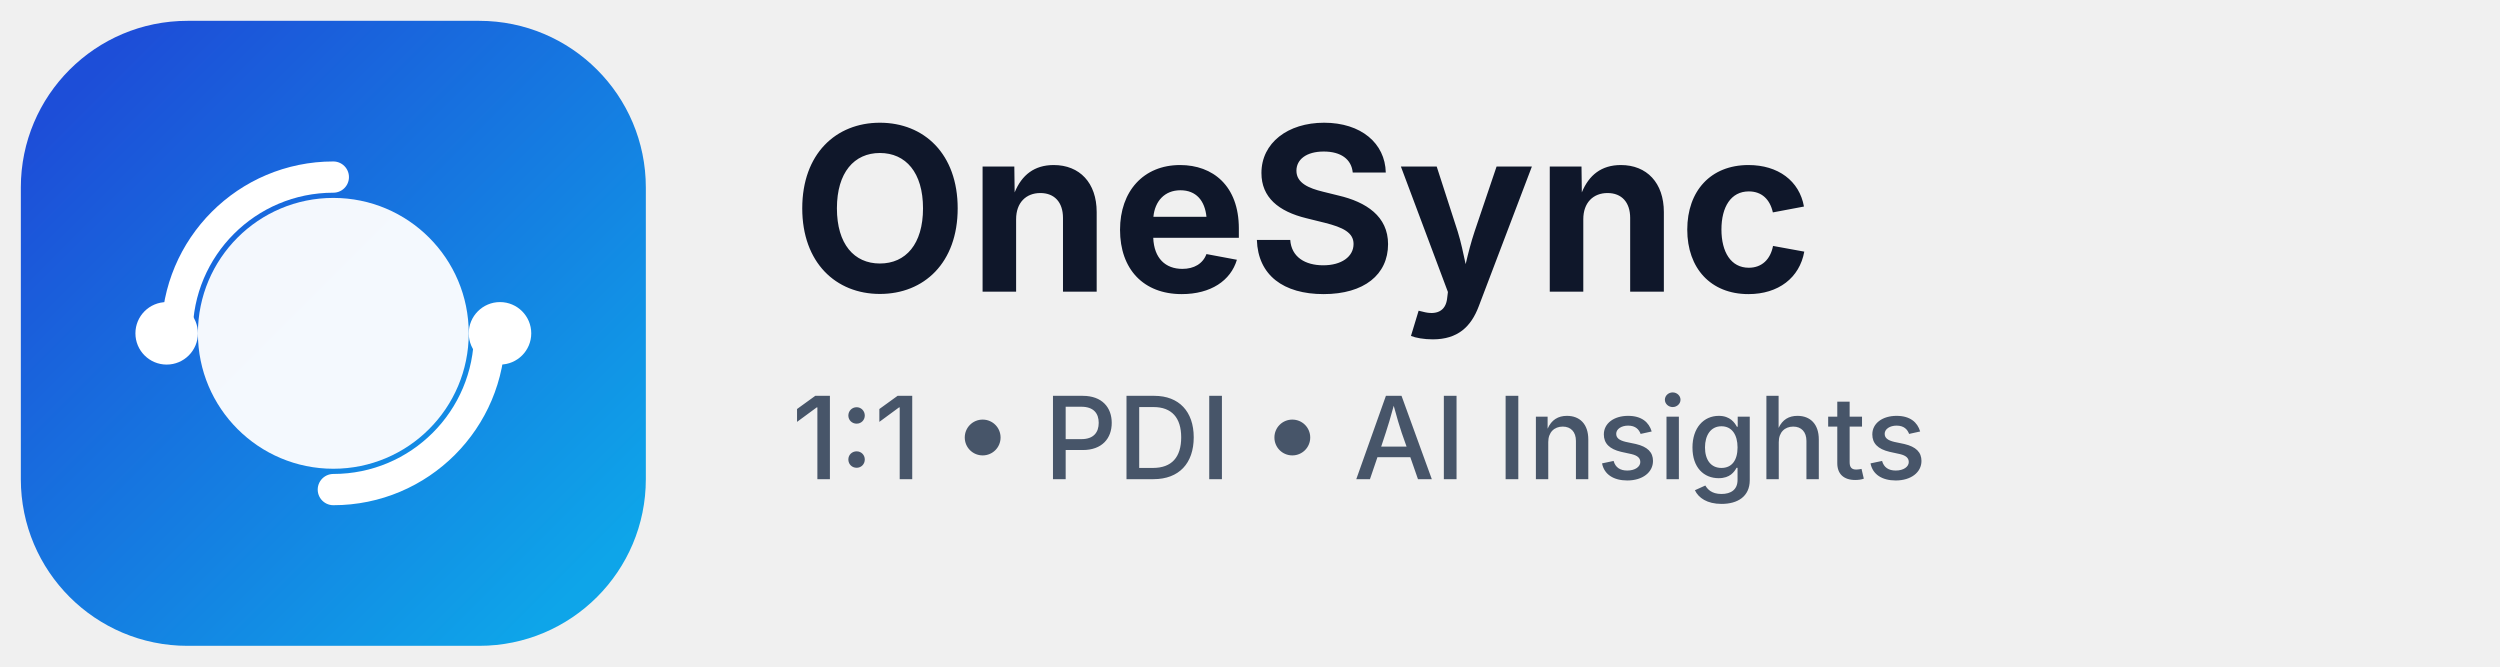
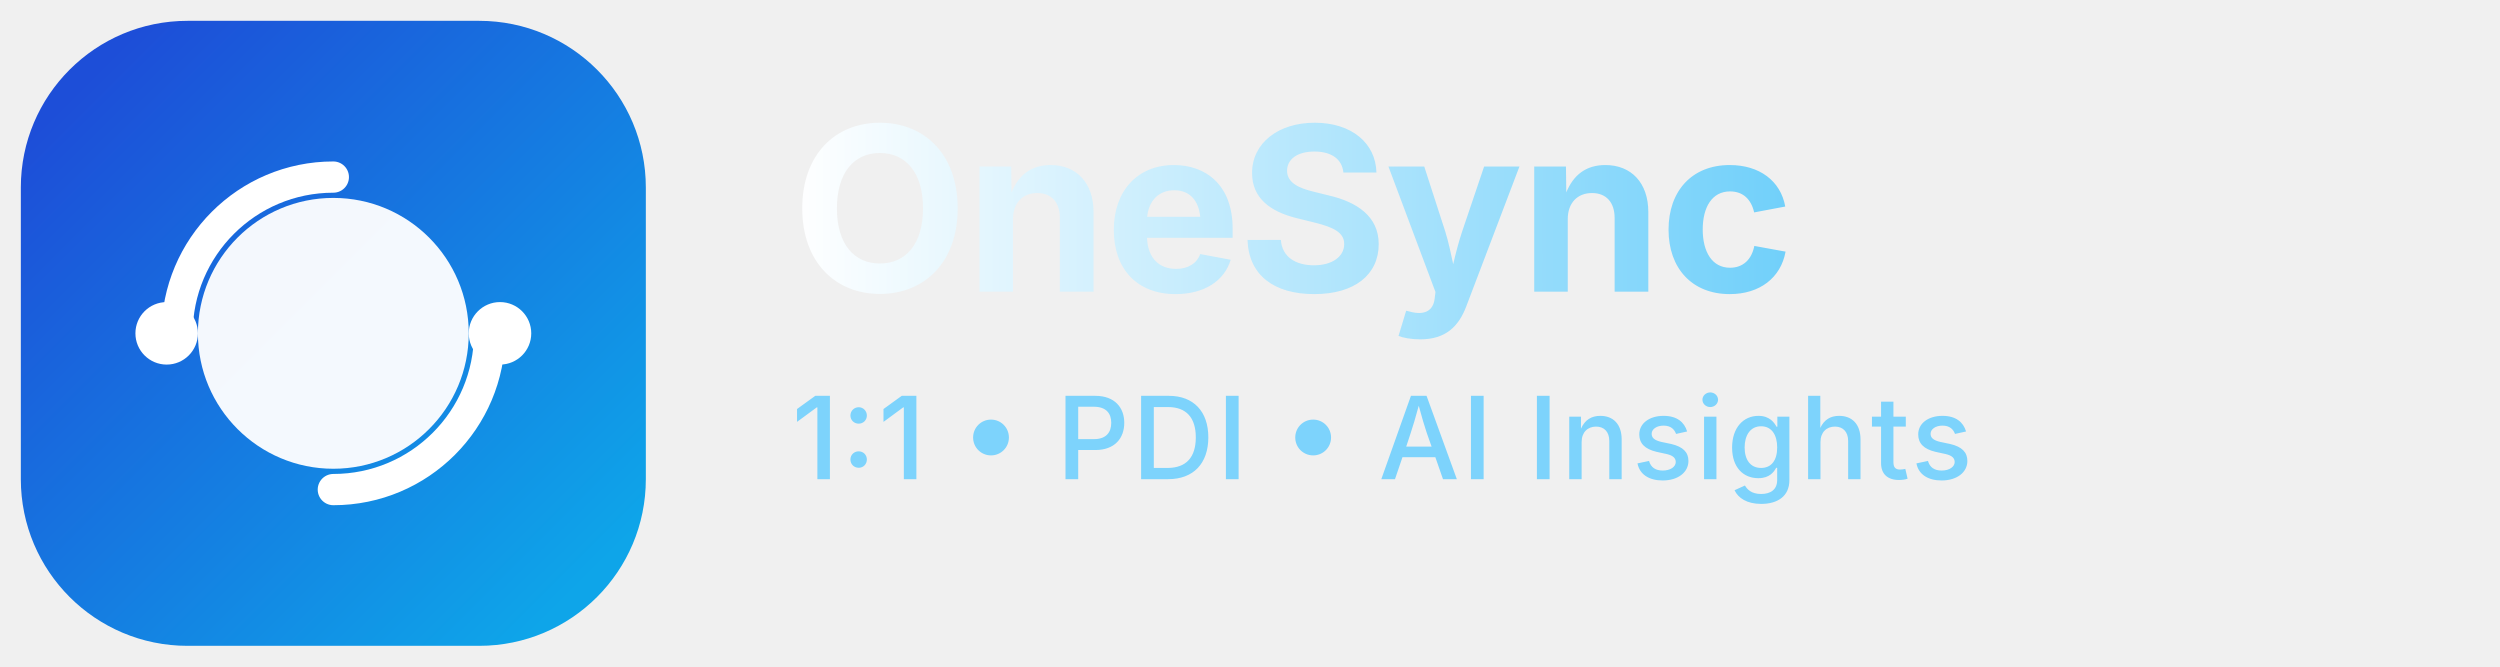
<svg xmlns="http://www.w3.org/2000/svg" width="240" height="64" viewBox="0 0 240 64" fill="none">
  <defs>
    <linearGradient id="orbitA" x1="8" y1="8" x2="56" y2="56" gradientUnits="userSpaceOnUse">
      <stop stop-color="#1D4ED8" />
      <stop offset="1" stop-color="#0EA5E9" />
+     </linearGradient>
+     <linearGradient id="textGrad" x1="76" y1="0" x2="210" y2="0" gradientUnits="userSpaceOnUse">
+       <stop stop-color="#FFFFFF" />
+       <stop offset="1" stop-color="#38BDF8" />
    </linearGradient>
  </defs>
  <rect x="2" y="2" width="60" height="60" rx="16" fill="url(#orbitA)" />
  <circle cx="32" cy="32" r="13" fill="white" fill-opacity="0.95" />
  <path d="M17 32C17 23.716 23.716 17 32 17" stroke="white" stroke-width="3" stroke-linecap="round" />
  <path d="M47 32C47 40.284 40.284 47 32 47" stroke="white" stroke-width="3" stroke-linecap="round" />
  <circle cx="16" cy="32" r="3" fill="white" />
  <circle cx="48" cy="32" r="3" fill="white" />
-   <text x="76" y="28" fill="#0F172A" font-family="Inter, Segoe UI, Arial, sans-serif" font-size="22" font-weight="700">OneSync</text>
-   <text x="76" y="46" fill="#475569" font-family="Inter, Segoe UI, Arial, sans-serif" font-size="11" font-weight="500">1:1 • PDI • AI Insights</text>
+   <text x="76" y="28" fill="url(#textGrad)" font-family="Inter, Segoe UI, Arial, sans-serif" font-size="22" font-weight="700" letter-spacing="-0.3">OneSync</text>
+   <text x="76" y="46" fill="#7DD3FC" font-family="Inter, Segoe UI, Arial, sans-serif" font-size="11" font-weight="500" letter-spacing="0.2">1:1 • PDI • AI Insights</text>
</svg>
